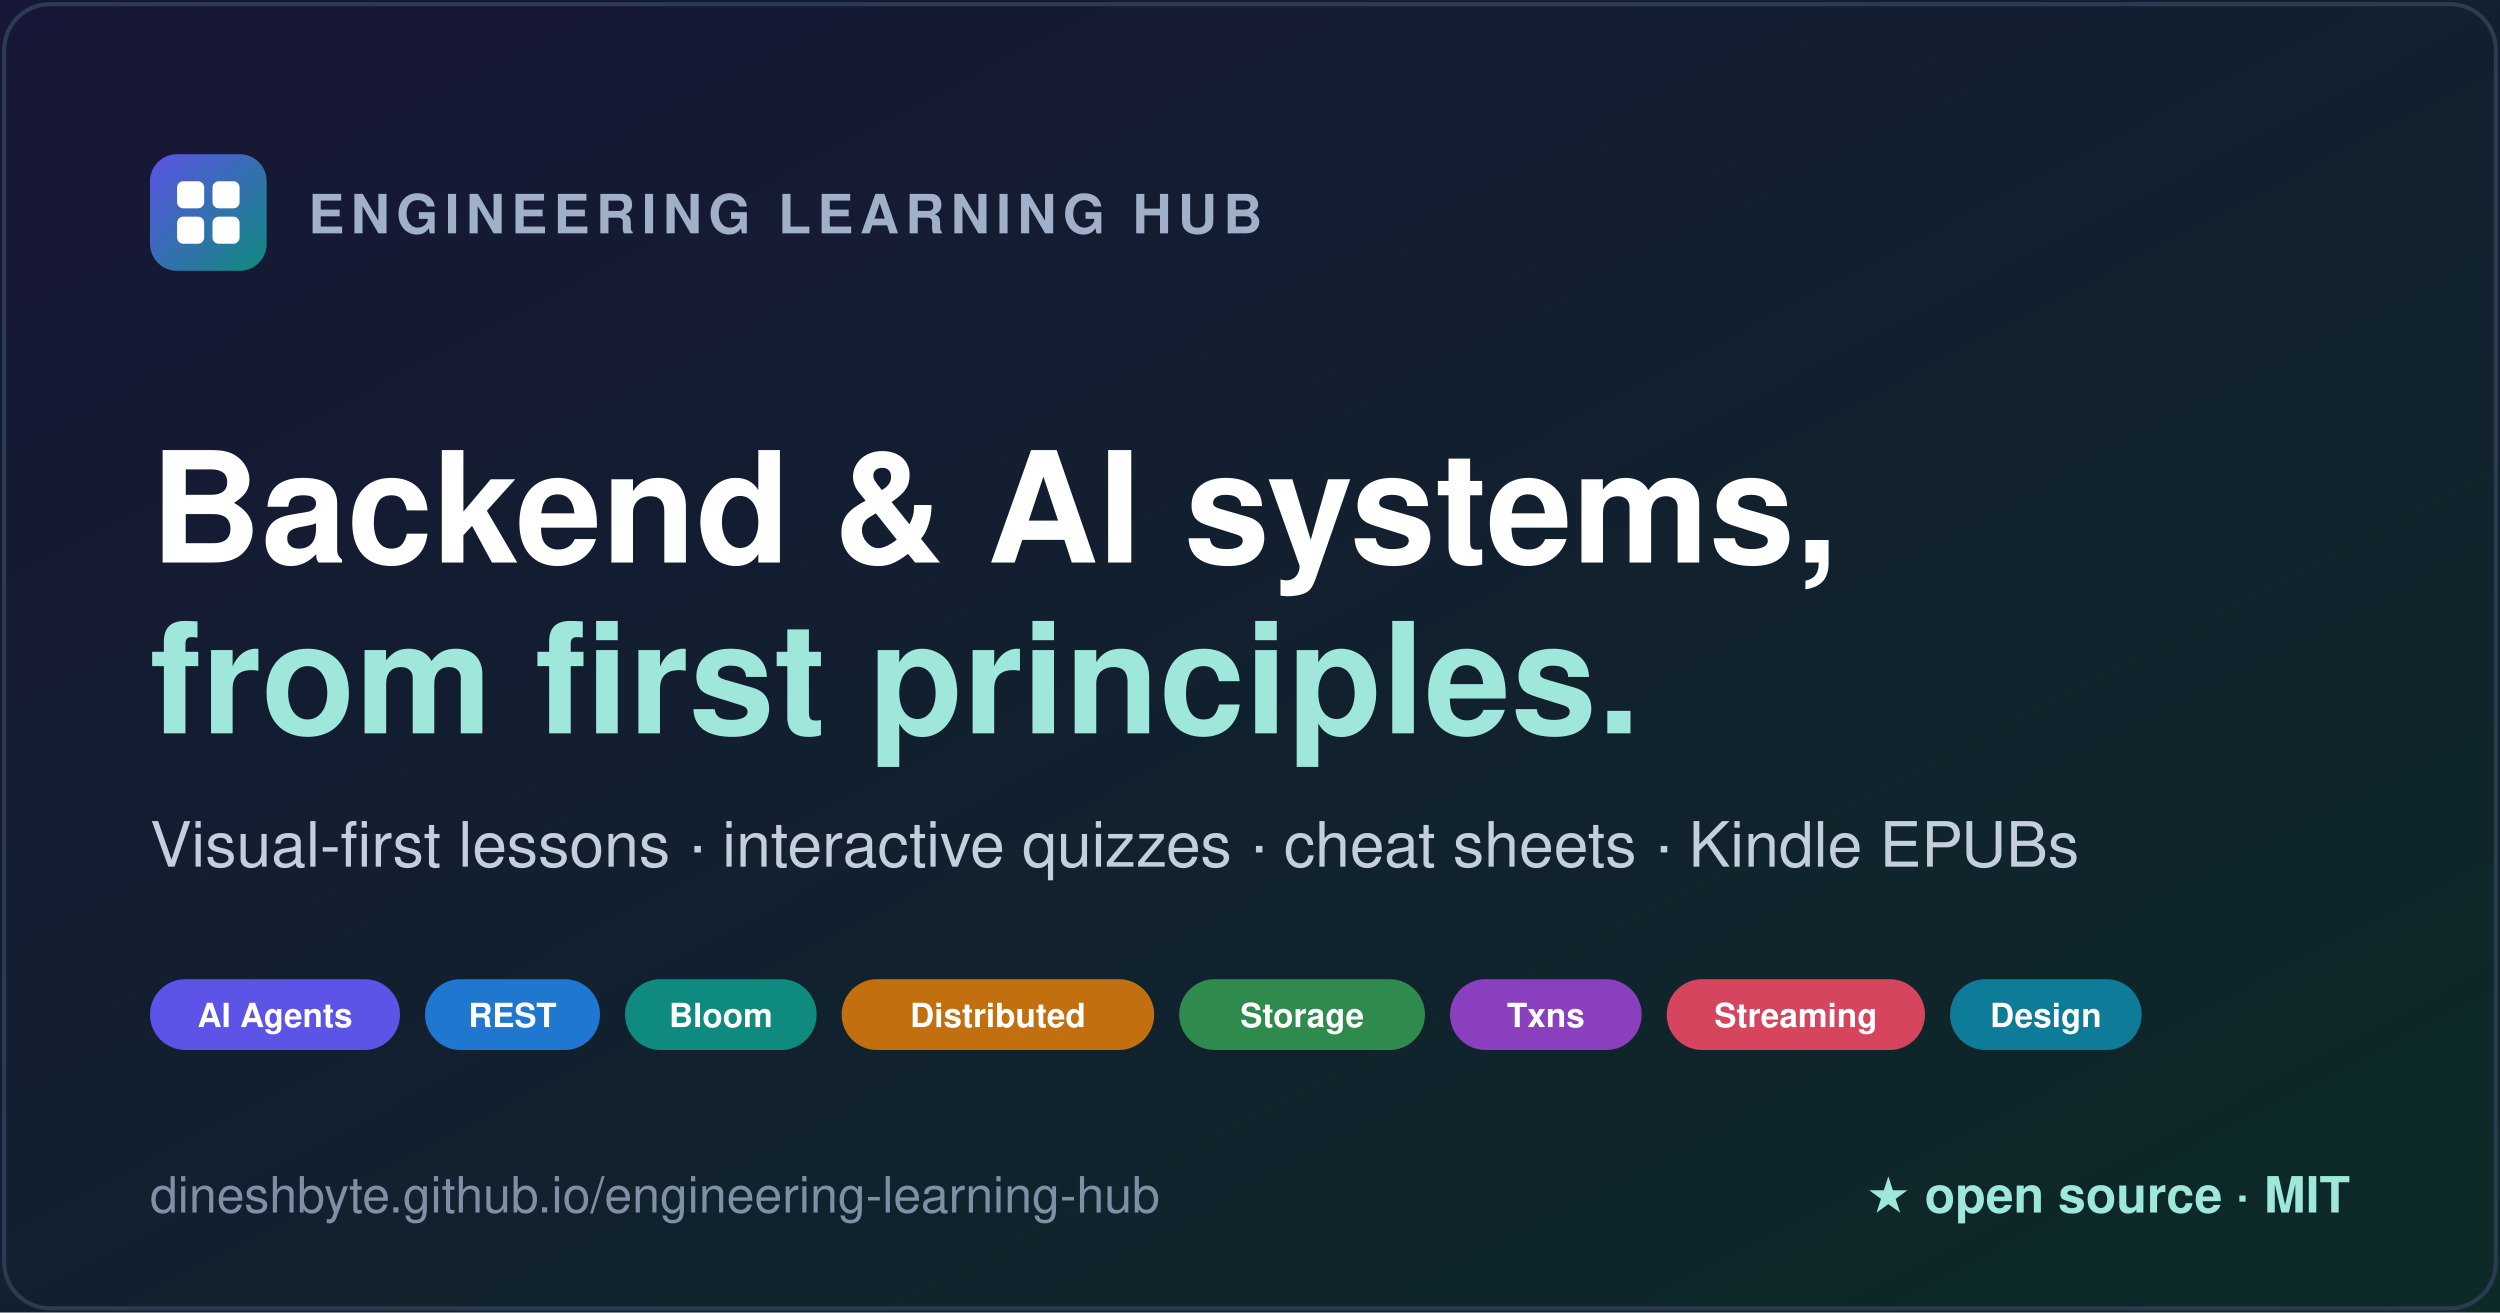
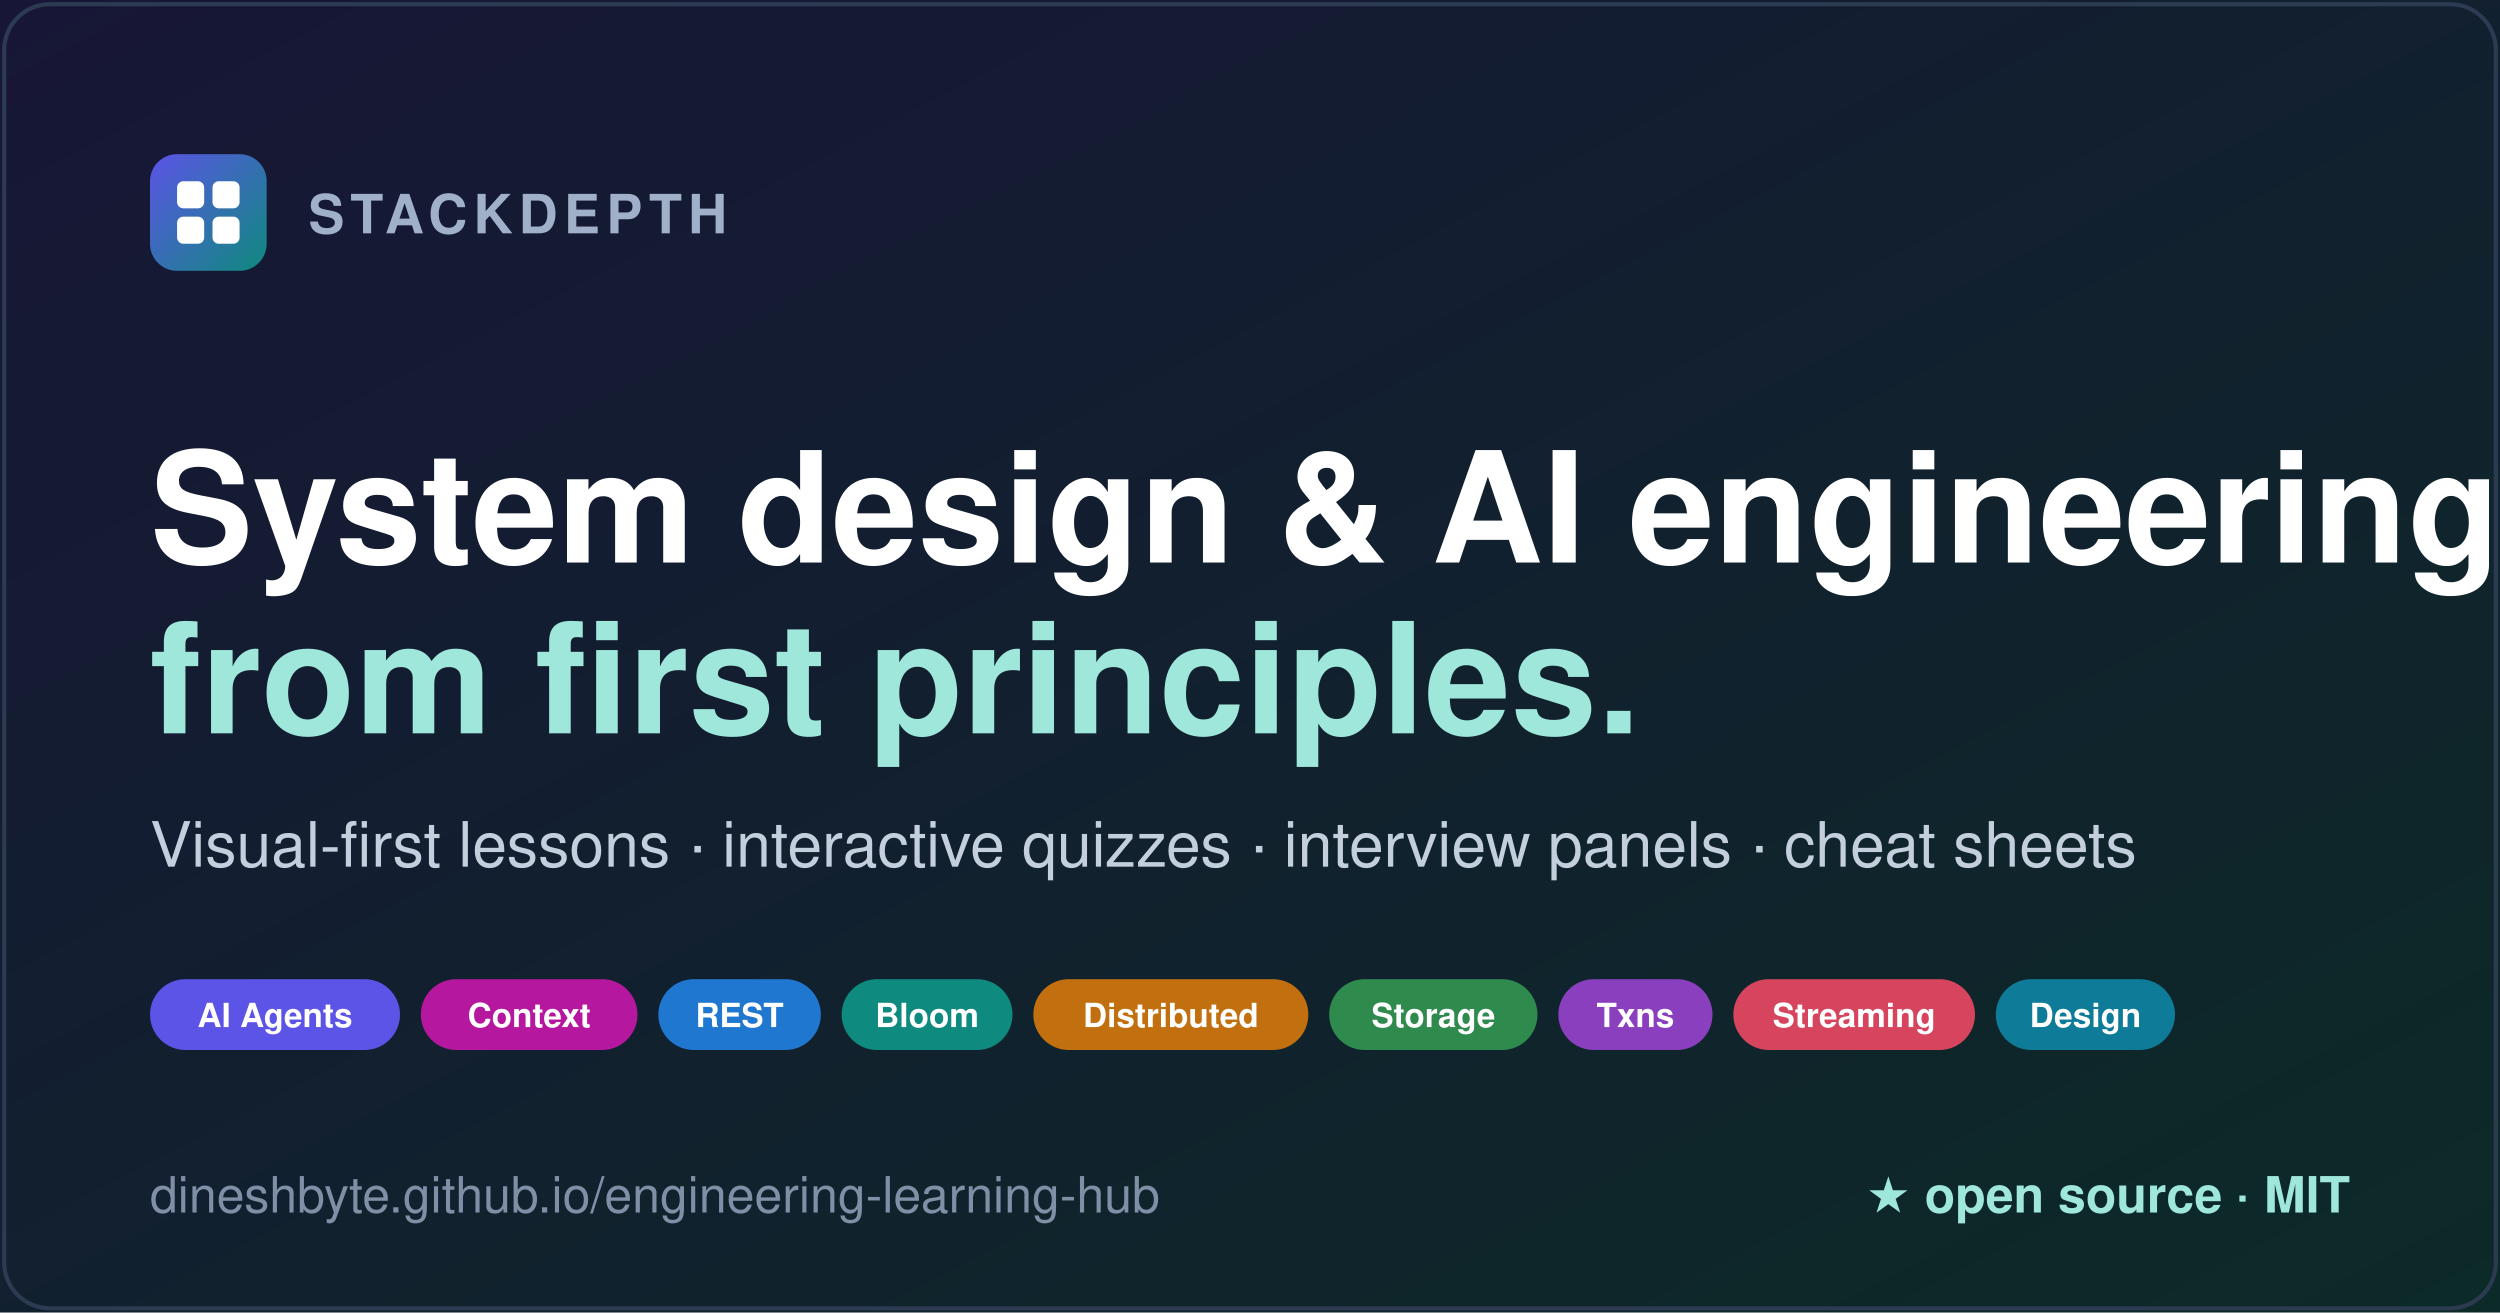
<svg xmlns="http://www.w3.org/2000/svg" viewBox="0 0 1200 630" font-family="Helvetica,Arial,sans-serif">
  <defs>
    <linearGradient id="bg" x1="0" y1="0" x2="1" y2="1">
      <stop offset="0" stop-color="#171636" />
      <stop offset="1" stop-color="#0c2a27" />
    </linearGradient>
    <linearGradient id="logo" x1="0" y1="0" x2="1" y2="1">
      <stop offset="0" stop-color="#5b54e6" />
      <stop offset="1" stop-color="#0f8a7e" />
    </linearGradient>
  </defs>
  <rect width="1200" height="630" fill="url(#bg)" />
  <rect x="2" y="2" width="1196" height="626" rx="22" fill="none" stroke="#2c3a52" stroke-width="2" />
  <g transform="translate(72,74)">
    <rect width="56" height="56" rx="13" fill="url(#logo)" />
    <g fill="#ffffff">
      <rect x="13" y="13" width="13" height="13" rx="3" />
      <rect x="30" y="13" width="13" height="13" rx="3" />
      <rect x="13" y="30" width="13" height="13" rx="3" />
      <rect x="30" y="30" width="13" height="13" rx="3" />
    </g>
-     <text x="76" y="38" font-size="26" letter-spacing="3" fill="#9fb0c8" font-weight="bold">ENGINEERING LEARNING HUB</text>
+     <text x="76" y="38" font-size="26" letter-spacing="3" fill="#9fb0c8" font-weight="bold">STACKDEPTH</text>
  </g>
-   <text x="72" y="270" font-size="74" font-weight="bold" fill="#ffffff">Backend &amp; AI systems,</text>
+   <text x="72" y="270" font-size="74" font-weight="bold" fill="#ffffff">System design &amp; AI engineering,</text>
  <text x="72" y="352" font-size="74" font-weight="bold" fill="#9fe7da">from first principles.</text>
-   <text x="72" y="416" font-size="30" fill="#c4cfdd">Visual-first lessons · interactive quizzes · cheat sheets · Kindle EPUBs</text>
+   <text x="72" y="416" font-size="30" fill="#c4cfdd">Visual-first lessons · interactive quizzes · interview panels · cheat sheets</text>
  <g transform="translate(72,470)">
    <rect x="0" y="0" width="120" height="34" rx="17" fill="#5b54e6" />
    <text x="60" y="23" text-anchor="middle" font-size="16" fill="#fff" font-weight="bold">AI Agents</text>
-     <rect x="132" y="0" width="84" height="34" rx="17" fill="#1f77d0" />
-     <text x="174" y="23" text-anchor="middle" font-size="16" fill="#fff" font-weight="bold">REST</text>
-     <rect x="228" y="0" width="92" height="34" rx="17" fill="#0f8a7e" />
-     <text x="274" y="23" text-anchor="middle" font-size="16" fill="#fff" font-weight="bold">Bloom</text>
-     <rect x="332" y="0" width="150" height="34" rx="17" fill="#c2700f" />
-     <text x="407" y="23" text-anchor="middle" font-size="16" fill="#fff" font-weight="bold">Distributed</text>
-     <rect x="494" y="0" width="118" height="34" rx="17" fill="#2f8a4e" />
-     <text x="553" y="23" text-anchor="middle" font-size="16" fill="#fff" font-weight="bold">Storage</text>
-     <rect x="624" y="0" width="92" height="34" rx="17" fill="#8a3fbf" />
-     <text x="670" y="23" text-anchor="middle" font-size="16" fill="#fff" font-weight="bold">Txns</text>
-     <rect x="728" y="0" width="124" height="34" rx="17" fill="#d6455d" />
-     <text x="790" y="23" text-anchor="middle" font-size="16" fill="#fff" font-weight="bold">Streaming</text>
-     <rect x="864" y="0" width="92" height="34" rx="17" fill="#0e7c98" />
-     <text x="910" y="23" text-anchor="middle" font-size="16" fill="#fff" font-weight="bold">Design</text>
+     <rect x="130" y="0" width="104" height="34" rx="17" fill="#b5179e" />
+     <text x="182" y="23" text-anchor="middle" font-size="16" fill="#fff" font-weight="bold">Context</text>
+     <rect x="244" y="0" width="78" height="34" rx="17" fill="#1f77d0" />
+     <text x="283" y="23" text-anchor="middle" font-size="16" fill="#fff" font-weight="bold">REST</text>
+     <rect x="332" y="0" width="82" height="34" rx="17" fill="#0f8a7e" />
+     <text x="373" y="23" text-anchor="middle" font-size="16" fill="#fff" font-weight="bold">Bloom</text>
+     <rect x="424" y="0" width="132" height="34" rx="17" fill="#c2700f" />
+     <text x="490" y="23" text-anchor="middle" font-size="16" fill="#fff" font-weight="bold">Distributed</text>
+     <rect x="566" y="0" width="100" height="34" rx="17" fill="#2f8a4e" />
+     <text x="616" y="23" text-anchor="middle" font-size="16" fill="#fff" font-weight="bold">Storage</text>
+     <rect x="676" y="0" width="74" height="34" rx="17" fill="#8a3fbf" />
+     <text x="713" y="23" text-anchor="middle" font-size="16" fill="#fff" font-weight="bold">Txns</text>
+     <rect x="760" y="0" width="116" height="34" rx="17" fill="#d6455d" />
+     <text x="818" y="23" text-anchor="middle" font-size="16" fill="#fff" font-weight="bold">Streaming</text>
+     <rect x="886" y="0" width="86" height="34" rx="17" fill="#0e7c98" />
+     <text x="929" y="23" text-anchor="middle" font-size="16" fill="#fff" font-weight="bold">Design</text>
  </g>
  <text x="72" y="582" font-size="24" fill="#7f8fa6">dineshbyte.github.io/engineering-learning-hub</text>
  <text x="1128" y="582" text-anchor="end" font-size="24" fill="#9fe7da" font-weight="bold">★ open source · MIT</text>
</svg>
